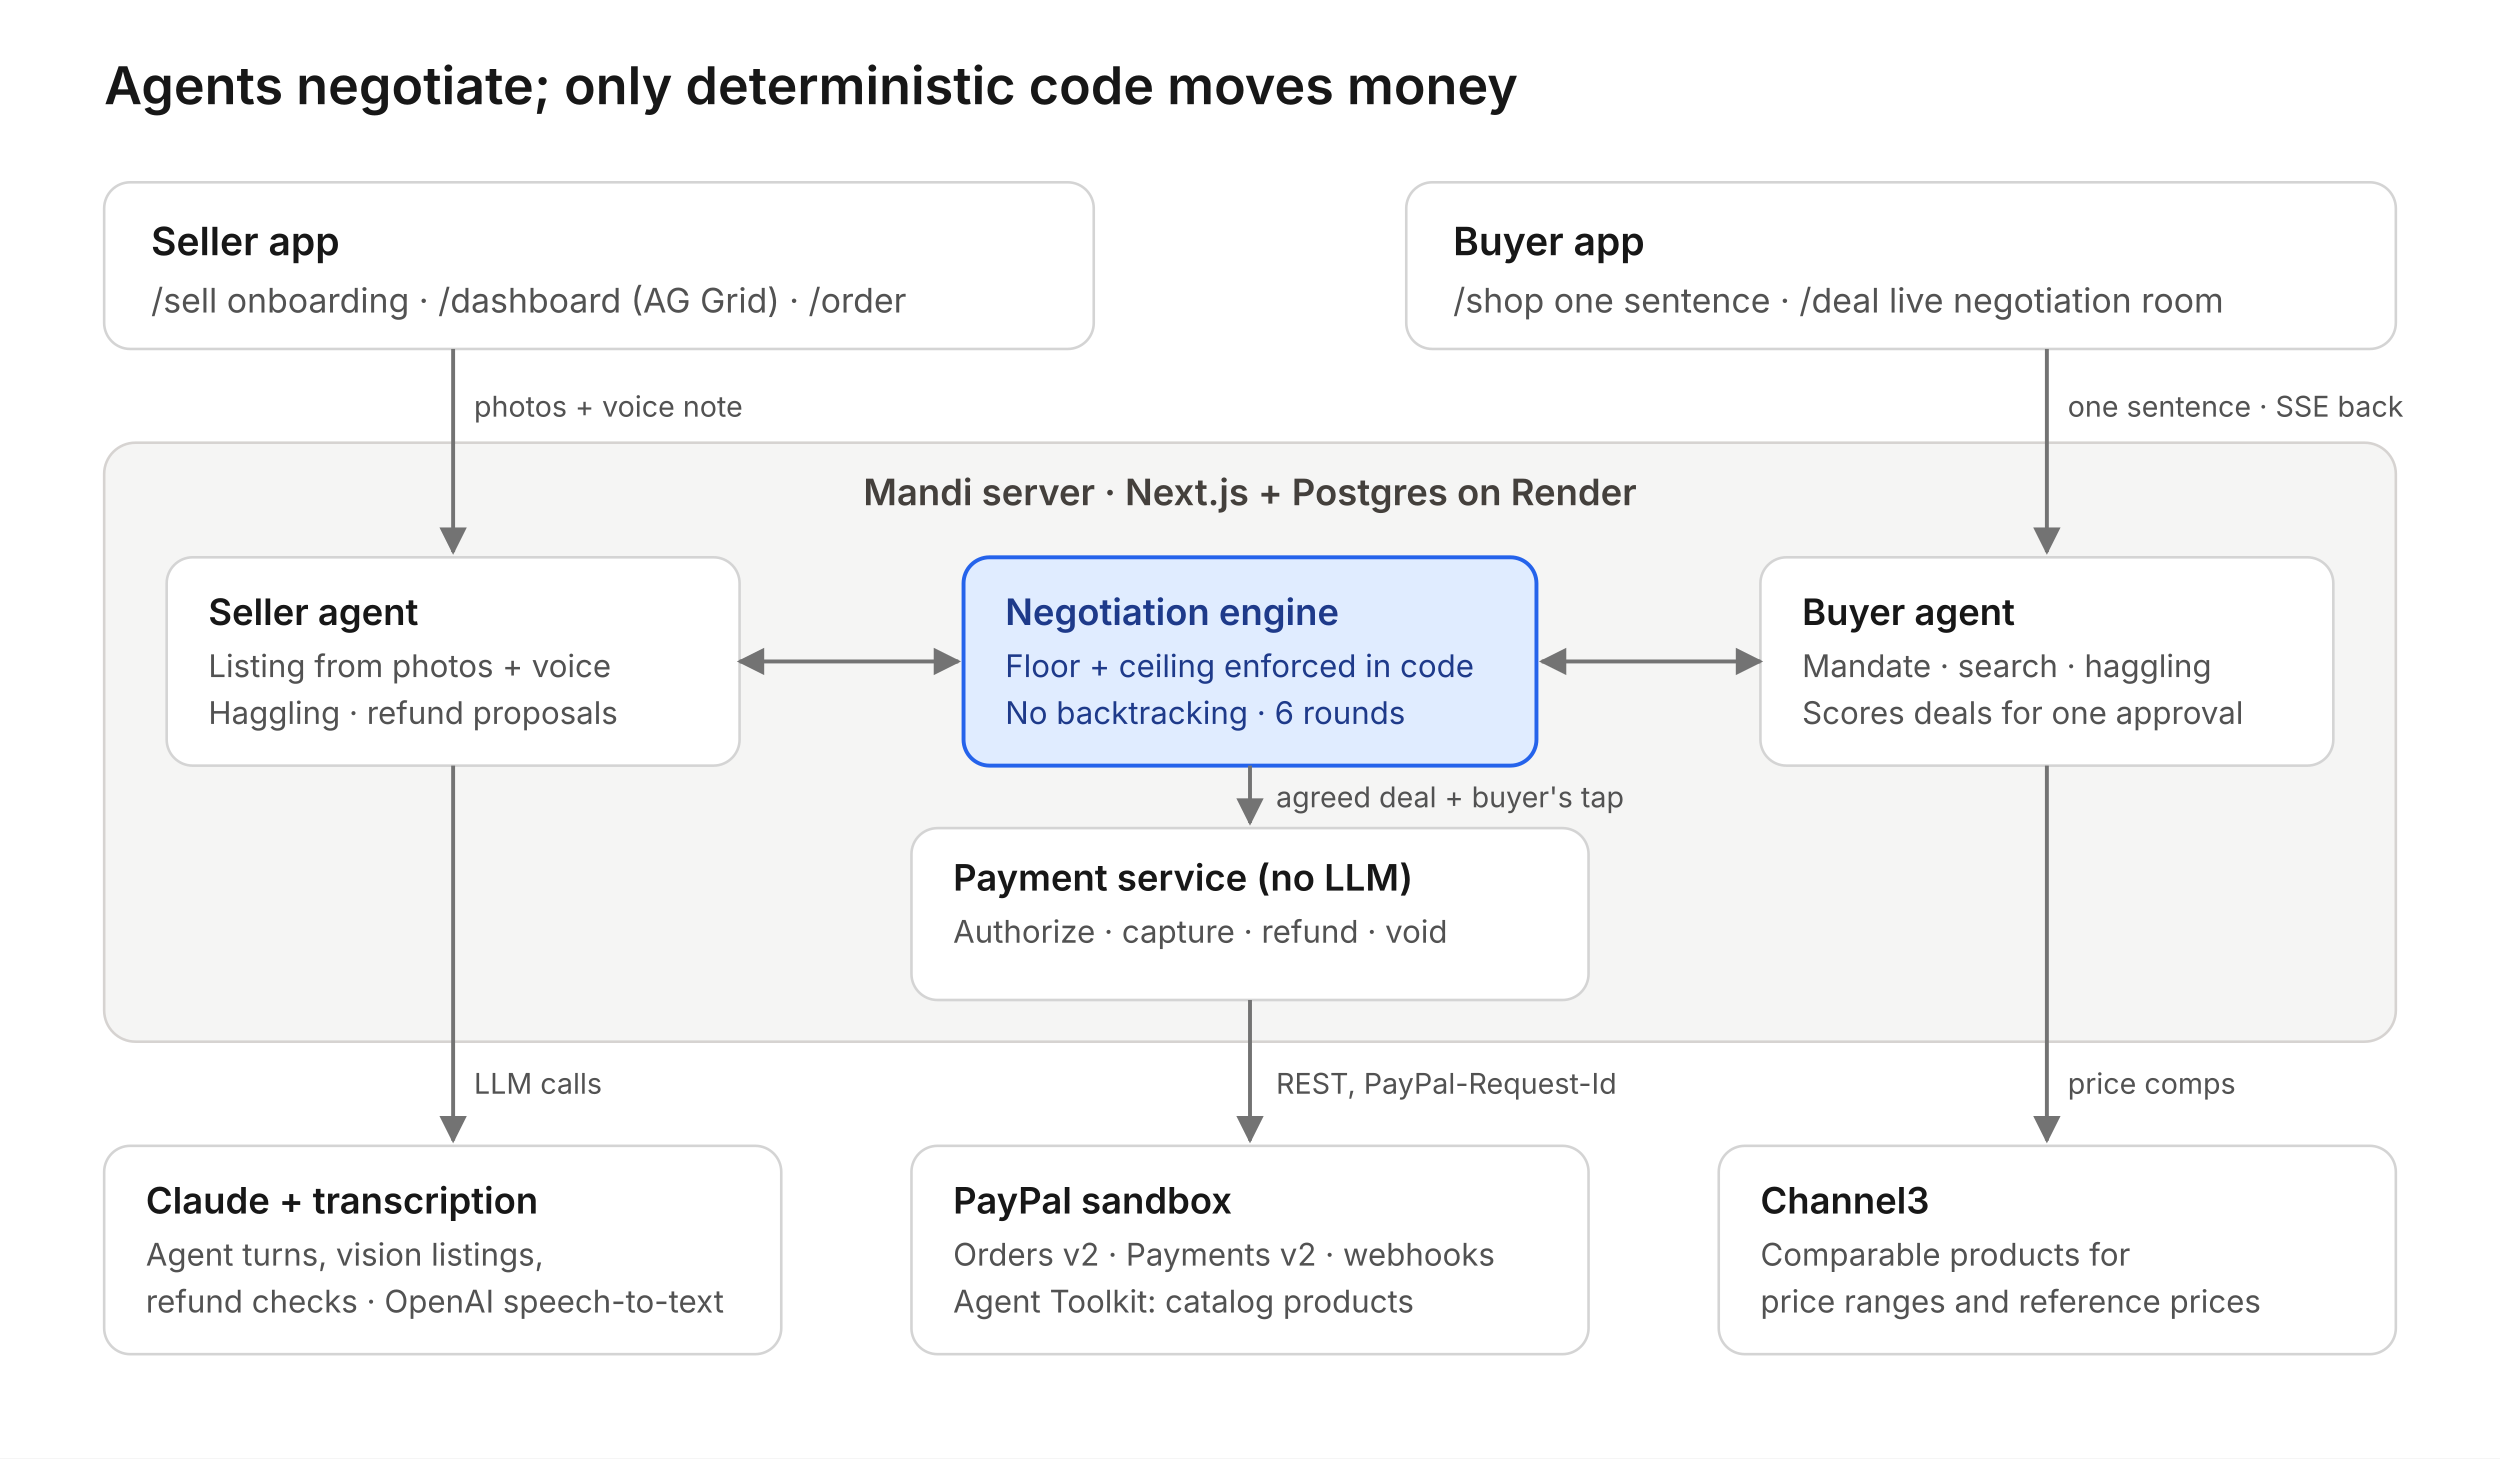
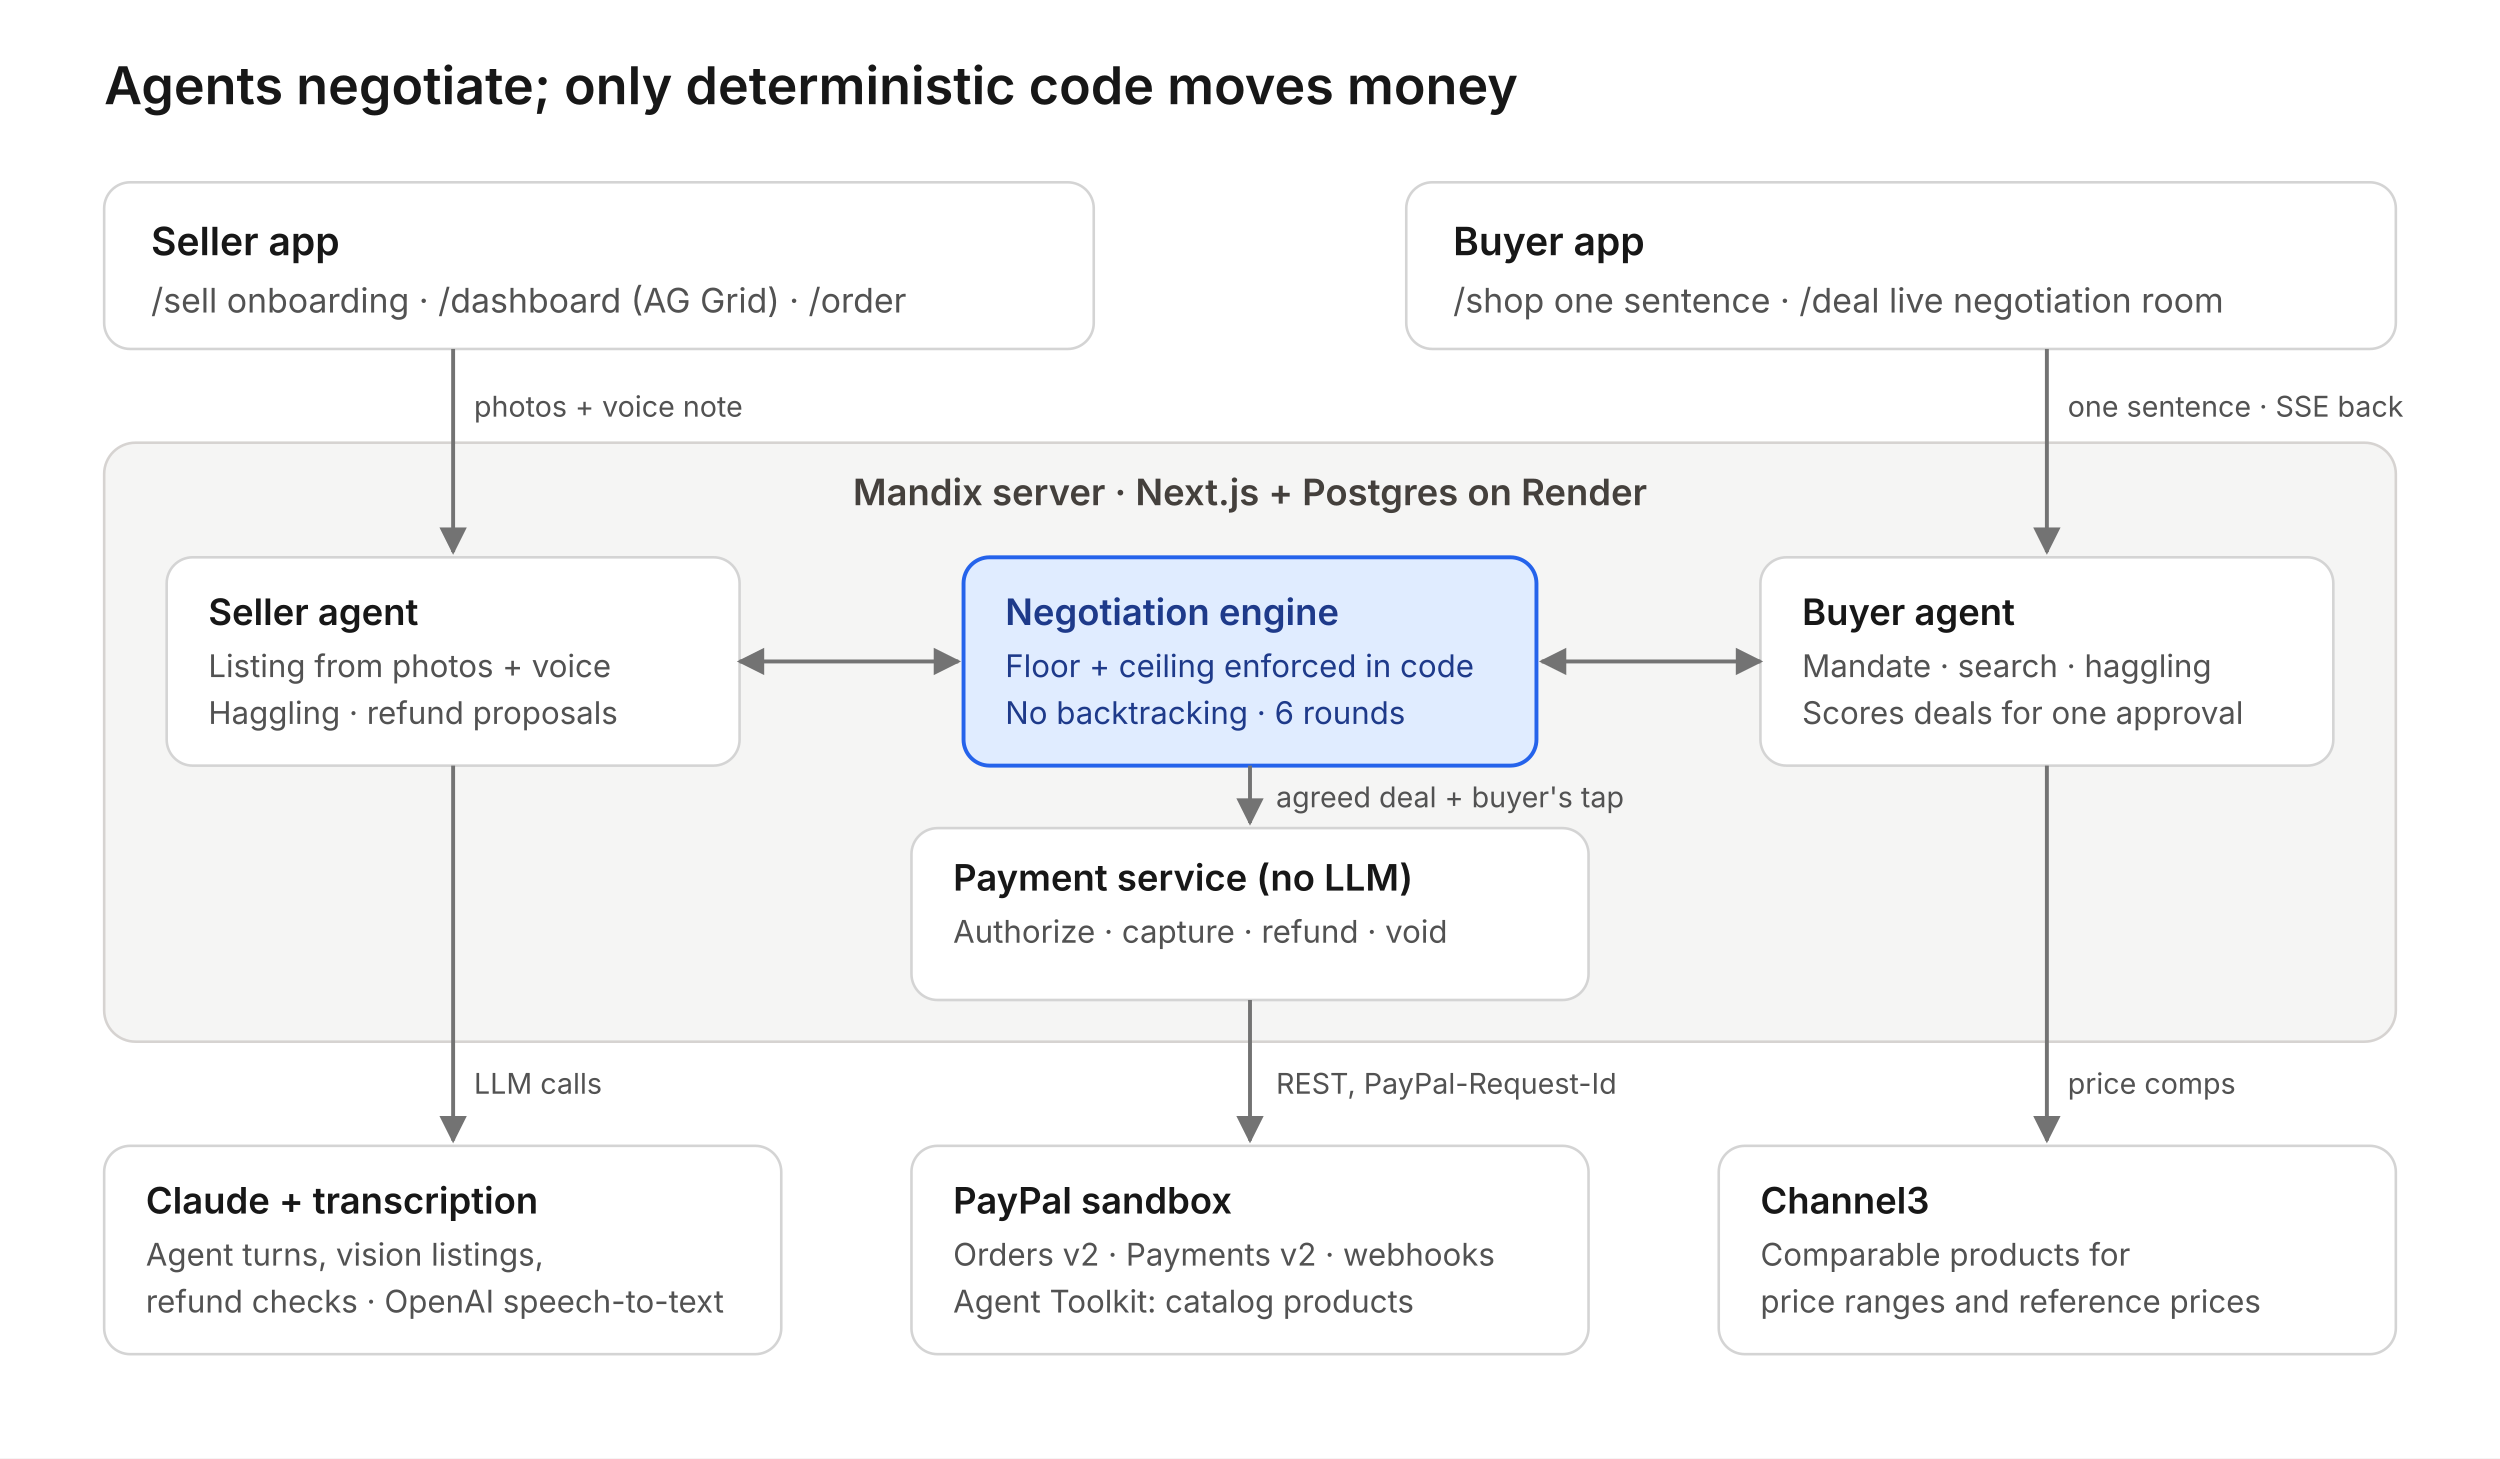
<svg xmlns="http://www.w3.org/2000/svg" viewBox="0 0 960 560" font-family="Inter, Helvetica, Arial, sans-serif">
  <rect width="960" height="560" fill="#ffffff" />
  <defs>
    <marker id="a" viewBox="0 0 10 10" refX="9" refY="5" markerWidth="7" markerHeight="7" orient="auto-start-reverse">
      <path d="M0 0L10 5L0 10z" fill="#737373" />
    </marker>
  </defs>
  <text x="40" y="40" font-size="20" font-weight="600" fill="#171717">Agents negotiate; only deterministic code moves money</text>
  <rect x="40" y="70" width="380" height="64" rx="10" fill="#fff" stroke="#d4d4d4" />
  <text x="58" y="98" font-size="15" font-weight="600" fill="#171717">Seller app</text>
  <text x="58" y="120" font-size="13" fill="#525252">/sell onboarding · /dashboard (AG Grid) · /order</text>
  <rect x="540" y="70" width="380" height="64" rx="10" fill="#fff" stroke="#d4d4d4" />
  <text x="558" y="98" font-size="15" font-weight="600" fill="#171717">Buyer app</text>
  <text x="558" y="120" font-size="13" fill="#525252">/shop one sentence · /deal live negotiation room</text>
  <rect x="40" y="170" width="880" height="230" rx="12" fill="#f5f5f4" stroke="#d6d3d1" />
-   <text x="480" y="194" font-size="14" font-weight="600" fill="#44403c" text-anchor="middle">Mandi server · Next.js + Postgres on Render</text>
+   <text x="480" y="194" font-size="14" font-weight="600" fill="#44403c" text-anchor="middle">Mandix server · Next.js + Postgres on Render</text>
  <rect x="64" y="214" width="220" height="80" rx="10" fill="#fff" stroke="#d4d4d4" />
  <text x="80" y="240" font-size="14" font-weight="600" fill="#171717">Seller agent</text>
  <text x="80" y="260" font-size="12" fill="#525252">Listing from photos + voice</text>
  <text x="80" y="278" font-size="12" fill="#525252">Haggling · refund proposals</text>
  <rect x="370" y="214" width="220" height="80" rx="10" fill="#e0ecff" stroke="#2563eb" stroke-width="1.5" />
  <text x="386" y="240" font-size="14" font-weight="600" fill="#1e3a8a">Negotiation engine</text>
  <text x="386" y="260" font-size="12" fill="#1e3a8a">Floor + ceiling enforced in code</text>
  <text x="386" y="278" font-size="12" fill="#1e3a8a">No backtracking · 6 rounds</text>
  <rect x="676" y="214" width="220" height="80" rx="10" fill="#fff" stroke="#d4d4d4" />
  <text x="692" y="240" font-size="14" font-weight="600" fill="#171717">Buyer agent</text>
  <text x="692" y="260" font-size="12" fill="#525252">Mandate · search · haggling</text>
  <text x="692" y="278" font-size="12" fill="#525252">Scores deals for one approval</text>
  <rect x="350" y="318" width="260" height="66" rx="10" fill="#fff" stroke="#d4d4d4" />
  <text x="366" y="342" font-size="14" font-weight="600" fill="#171717">Payment service (no LLM)</text>
  <text x="366" y="362" font-size="12" fill="#525252">Authorize · capture · refund · void</text>
  <line x1="284" y1="254" x2="368" y2="254" stroke="#737373" stroke-width="1.5" marker-end="url(#a)" marker-start="url(#a)" />
  <line x1="676" y1="254" x2="592" y2="254" stroke="#737373" stroke-width="1.5" marker-end="url(#a)" marker-start="url(#a)" />
  <line x1="480" y1="294" x2="480" y2="316" stroke="#737373" stroke-width="1.5" marker-end="url(#a)" />
  <text x="490" y="310" font-size="11" fill="#525252">agreed deal + buyer's tap</text>
  <line x1="174" y1="134" x2="174" y2="212" stroke="#737373" stroke-width="1.5" marker-end="url(#a)" />
  <text x="182" y="160" font-size="11" fill="#525252">photos + voice note</text>
  <line x1="786" y1="134" x2="786" y2="212" stroke="#737373" stroke-width="1.5" marker-end="url(#a)" />
  <text x="794" y="160" font-size="11" fill="#525252">one sentence · SSE back</text>
  <rect x="40" y="440" width="260" height="80" rx="10" fill="#fff" stroke="#d4d4d4" />
  <text x="56" y="466" font-size="14" font-weight="600" fill="#171717">Claude + transcription</text>
  <text x="56" y="486" font-size="12" fill="#525252">Agent turns, vision listings,</text>
  <text x="56" y="504" font-size="12" fill="#525252">refund checks · OpenAI speech-to-text</text>
  <rect x="350" y="440" width="260" height="80" rx="10" fill="#fff" stroke="#d4d4d4" />
  <text x="366" y="466" font-size="14" font-weight="600" fill="#171717">PayPal sandbox</text>
  <text x="366" y="486" font-size="12" fill="#525252">Orders v2 · Payments v2 · webhooks</text>
  <text x="366" y="504" font-size="12" fill="#525252">Agent Toolkit: catalog products</text>
  <rect x="660" y="440" width="260" height="80" rx="10" fill="#fff" stroke="#d4d4d4" />
  <text x="676" y="466" font-size="14" font-weight="600" fill="#171717">Channel3</text>
  <text x="676" y="486" font-size="12" fill="#525252">Comparable products for</text>
  <text x="676" y="504" font-size="12" fill="#525252">price ranges and reference prices</text>
  <line x1="174" y1="294" x2="174" y2="438" stroke="#737373" stroke-width="1.5" marker-end="url(#a)" />
  <text x="182" y="420" font-size="11" fill="#525252">LLM calls</text>
  <line x1="480" y1="384" x2="480" y2="438" stroke="#737373" stroke-width="1.5" marker-end="url(#a)" />
  <text x="490" y="420" font-size="11" fill="#525252">REST, PayPal-Request-Id</text>
  <line x1="786" y1="294" x2="786" y2="438" stroke="#737373" stroke-width="1.5" marker-end="url(#a)" />
  <text x="794" y="420" font-size="11" fill="#525252">price comps</text>
</svg>
